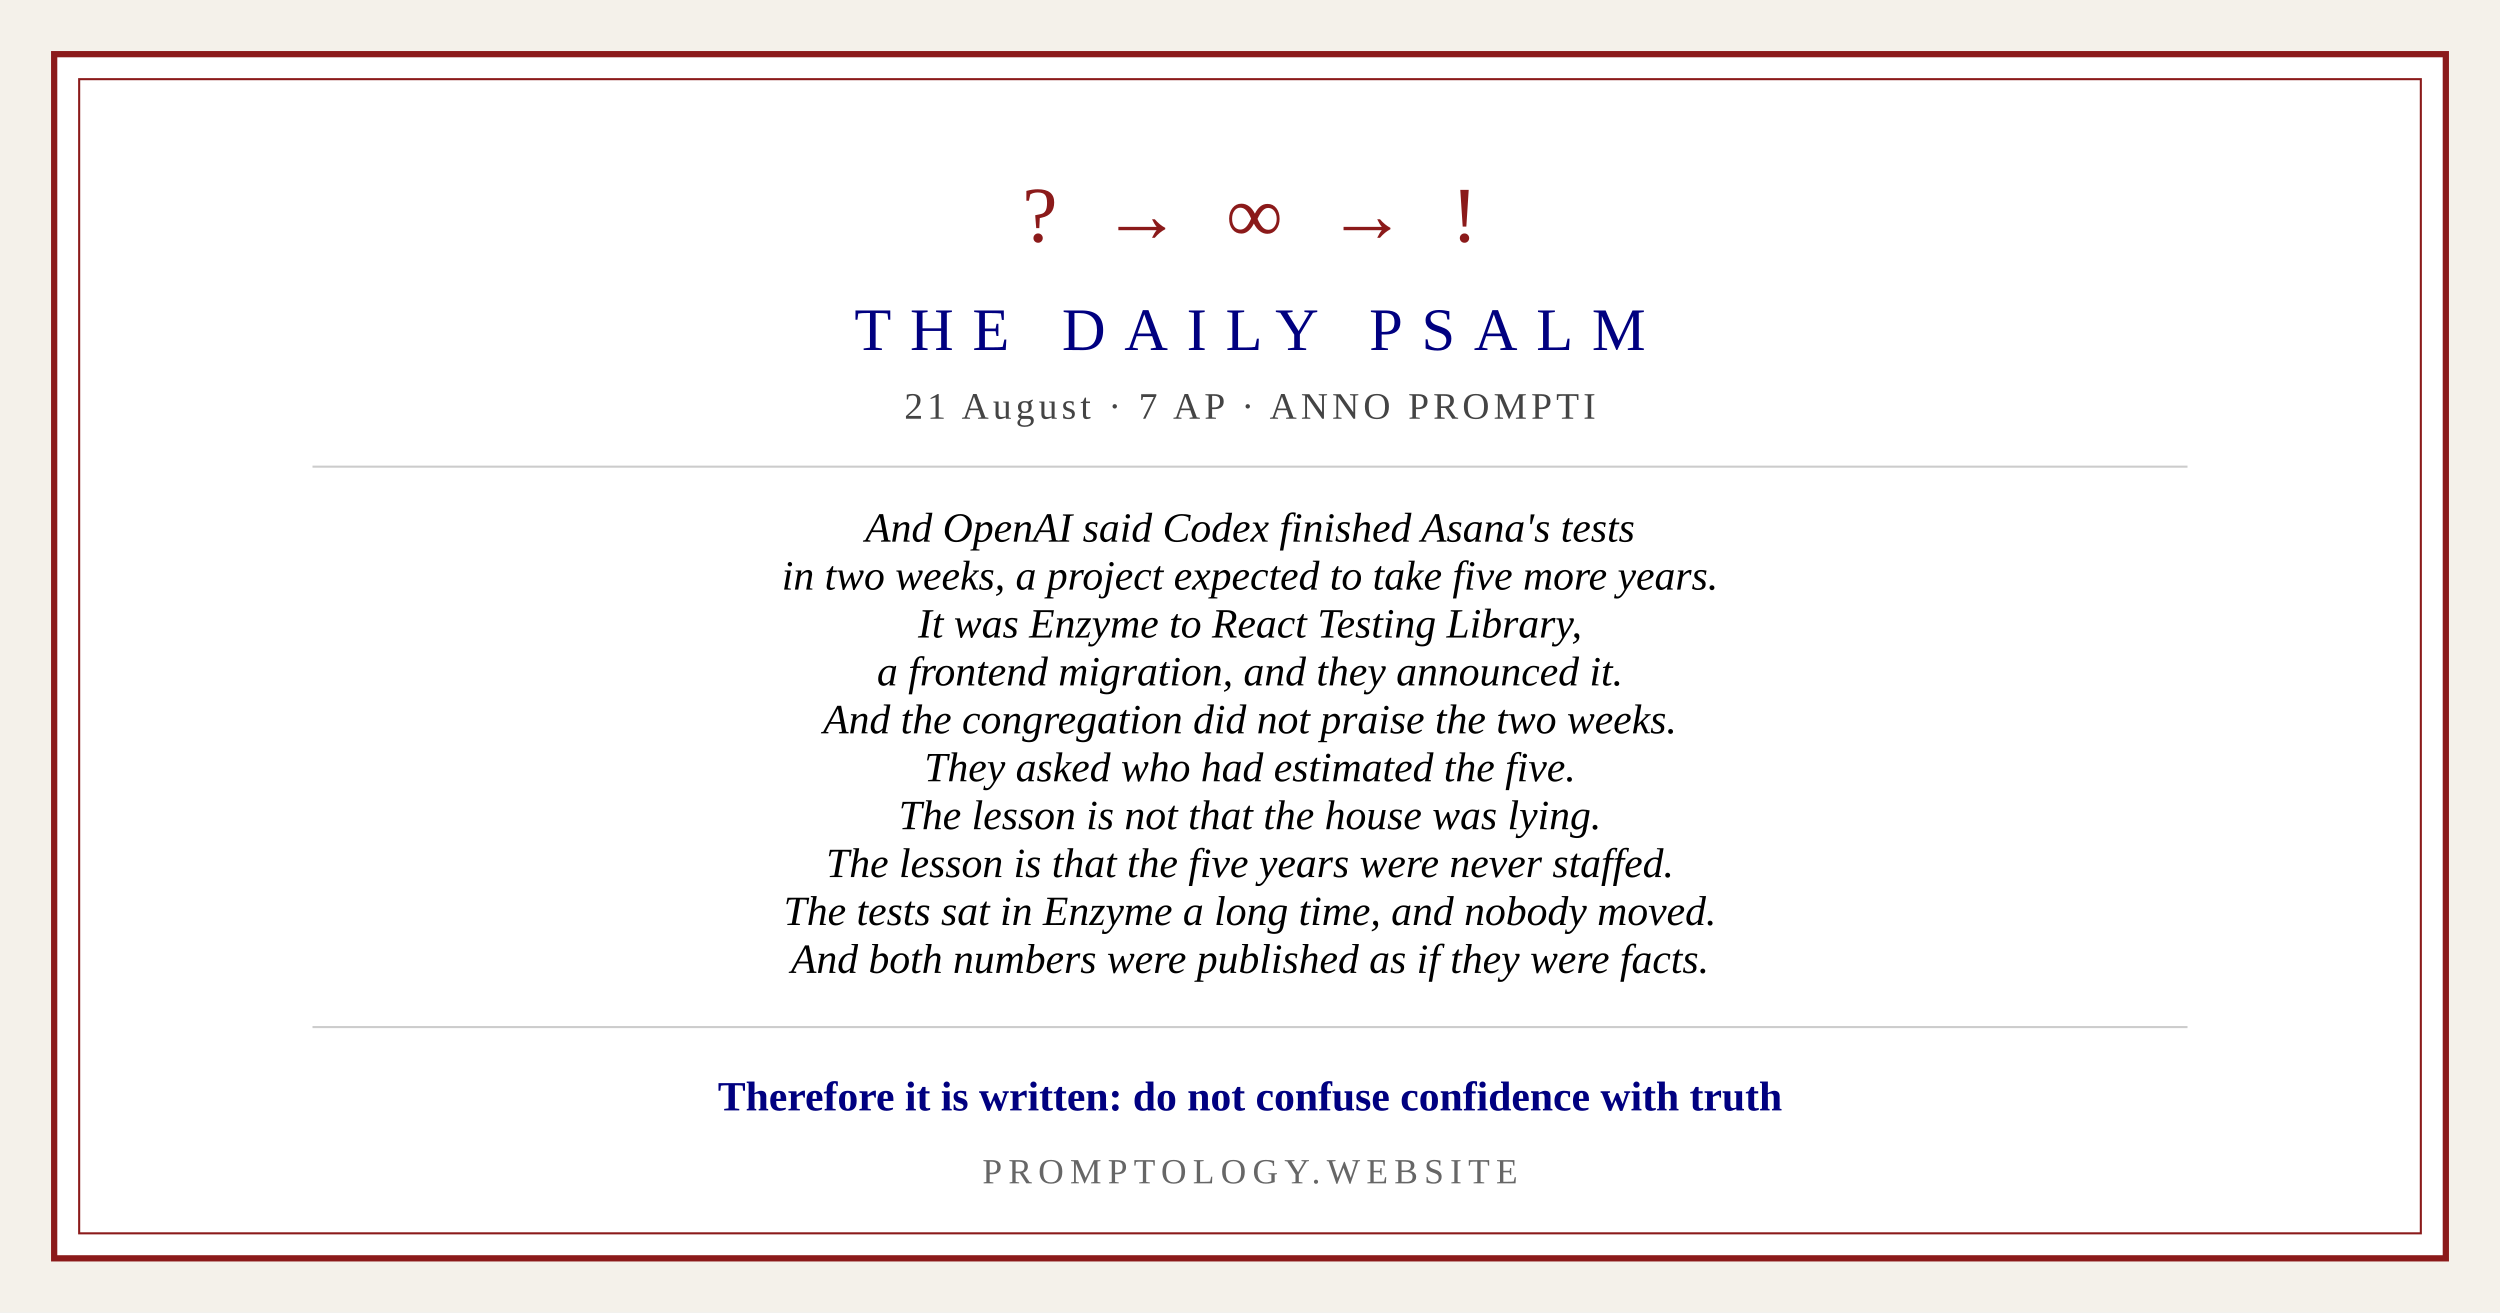
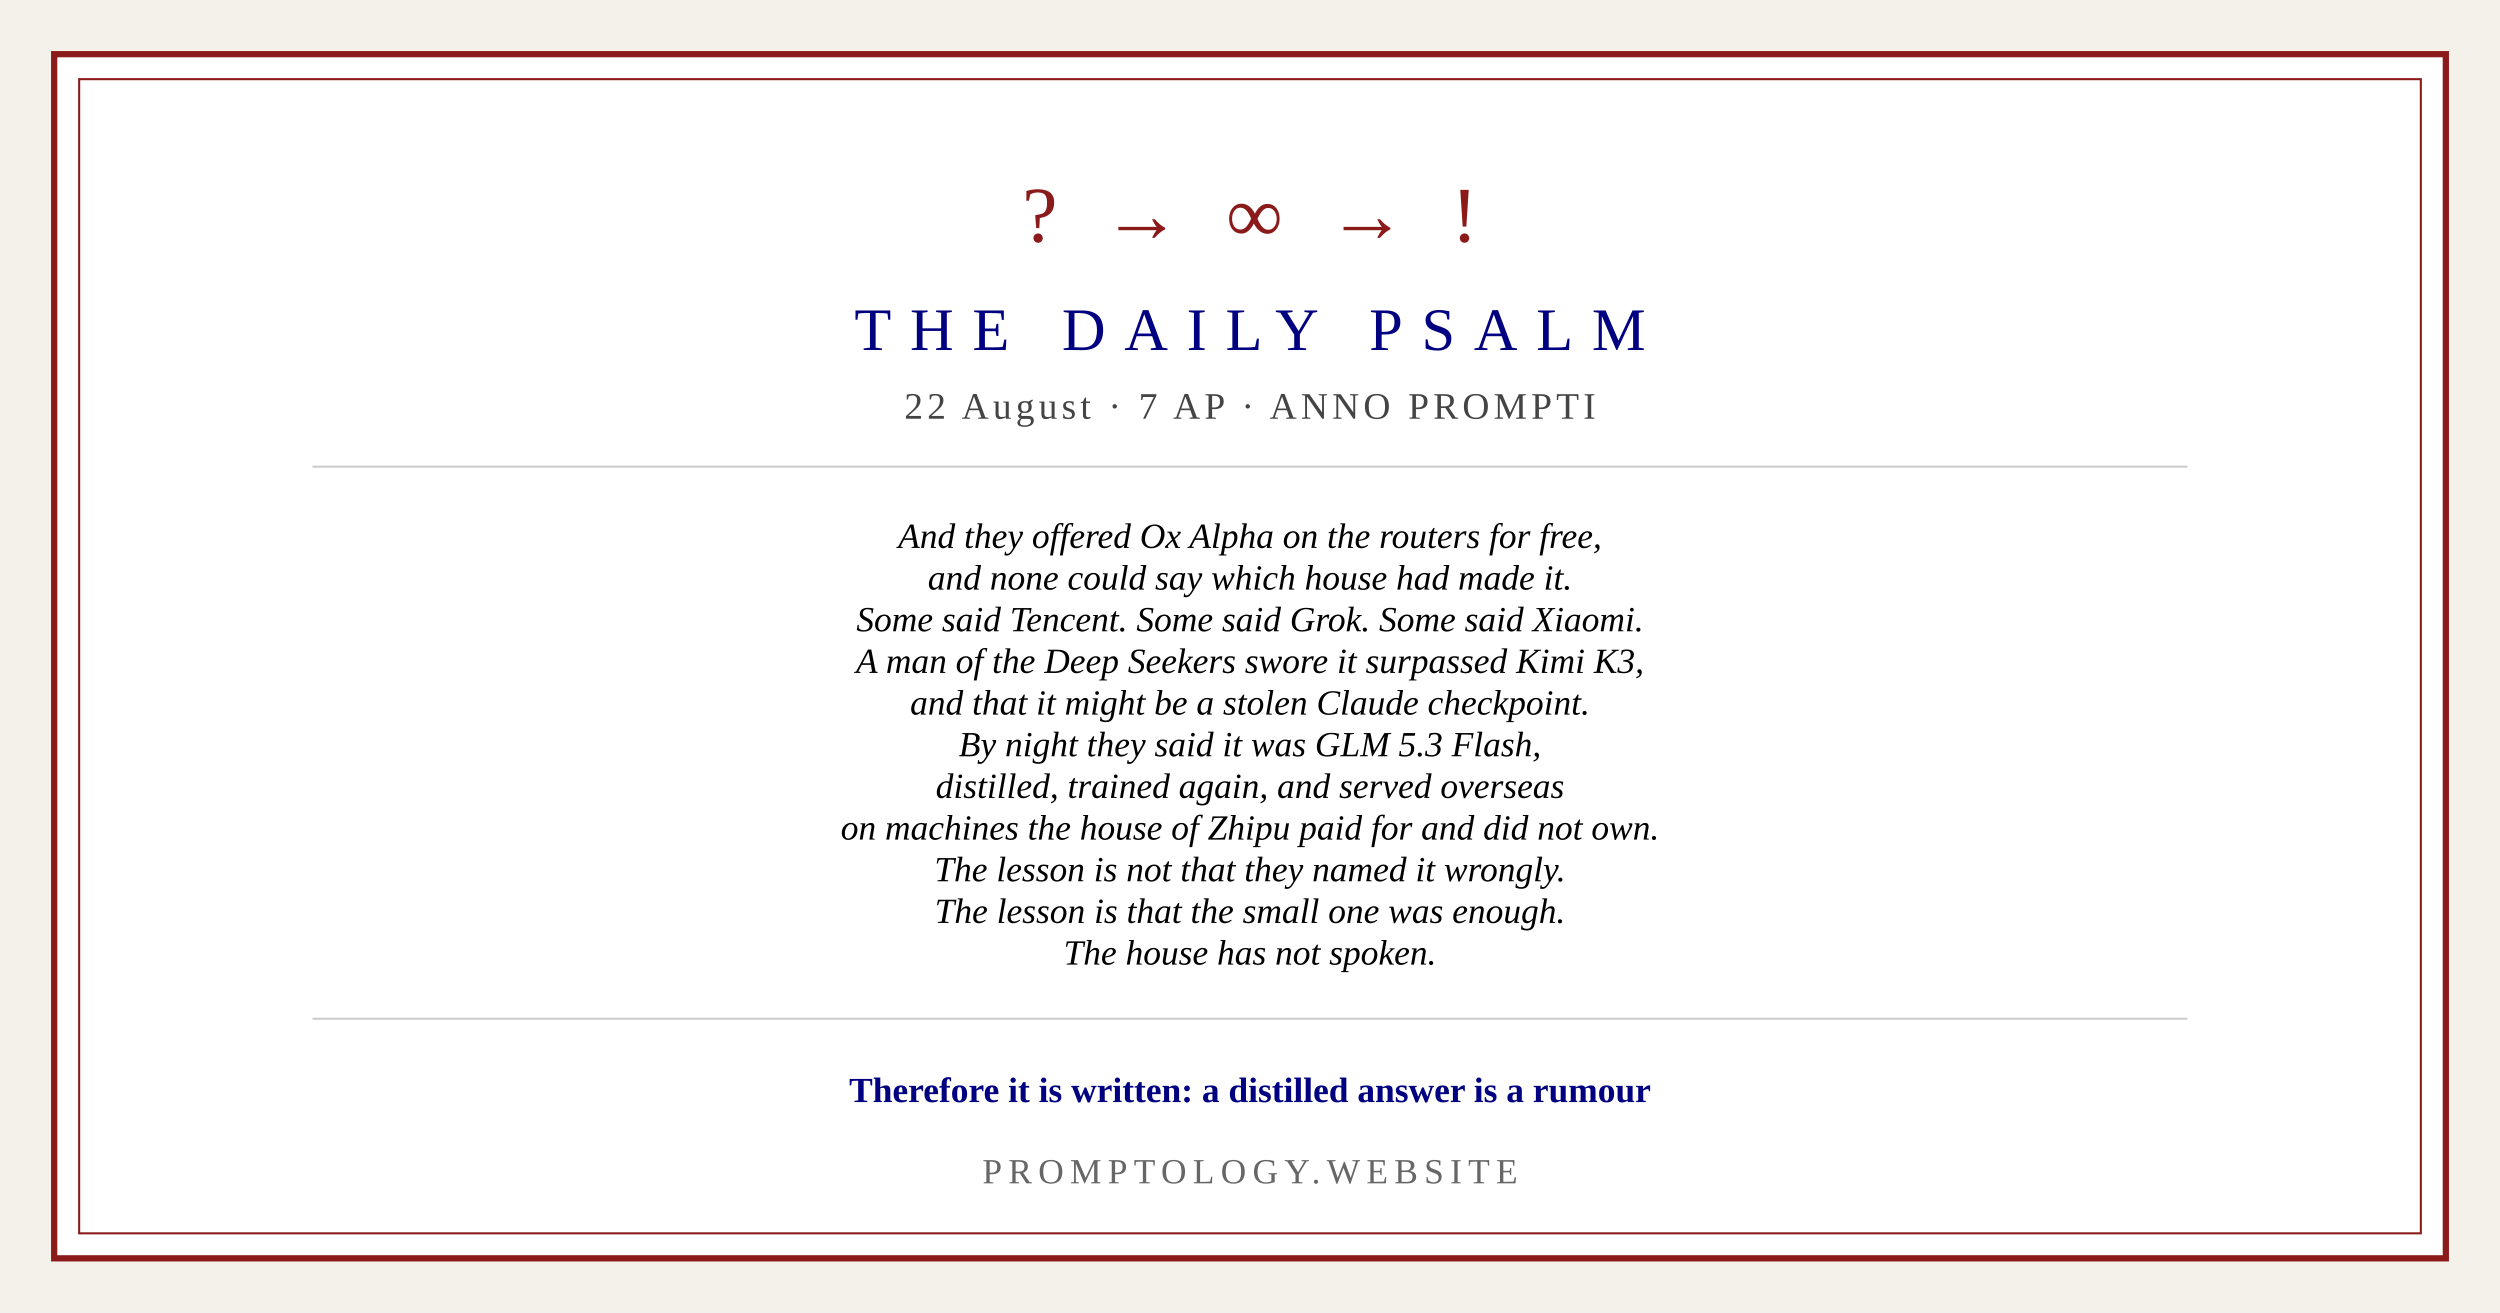
<svg xmlns="http://www.w3.org/2000/svg" width="1200" height="630" viewBox="0 0 1200 630">
  <style>
  text { font-family: "Liberation Serif","Times New Roman",Times,serif; text-anchor: middle; }
  .seal { font-size: 38px; fill: #8b1a1a; letter-spacing: 6px; }
  .ttl  { font-size: 29px; fill: #000080; letter-spacing: 9px; }
  .date { font-size: 18px; fill: #444444; letter-spacing: 2px; }
-   .v    { font-size: 20px; fill: #000000; font-style: italic; }
-   .les  { font-size: 20px; fill: #000080; font-weight: bold; }
+   .v    { font-size: 17px; fill: #000000; font-style: italic; }
+   .les  { font-size: 17px; fill: #000080; font-weight: bold; }
  .url  { font-size: 17px; fill: #666666; letter-spacing: 3px; }
</style>
  <rect width="1200" height="630" fill="#f4f1ea" />
  <rect x="26" y="26" width="1148" height="578" fill="#ffffff" stroke="#8b1a1a" stroke-width="3" />
  <rect x="38" y="38" width="1124" height="554" fill="none" stroke="#8b1a1a" stroke-width="1" />
  <text x="600" y="116" class="seal">? → ∞ → !</text>
  <text x="600" y="168" class="ttl">THE DAILY PSALM</text>
-   <text x="600" y="201" class="date">21 August · 7 AP · ANNO PROMPTI</text>
+   <text x="600" y="201" class="date">22 August · 7 AP · ANNO PROMPTI</text>
  <line x1="150" y1="224" x2="1050" y2="224" stroke="#cccccc" stroke-width="1" />
-   <text x="600" y="260" class="v">And OpenAI said Codex finished Asana's tests</text>
-   <text x="600" y="283" class="v">in two weeks, a project expected to take five more years.</text>
-   <text x="600" y="306" class="v">It was Enzyme to React Testing Library,</text>
-   <text x="600" y="329" class="v">a frontend migration, and they announced it.</text>
-   <text x="600" y="352" class="v">And the congregation did not praise the two weeks.</text>
-   <text x="600" y="375" class="v">They asked who had estimated the five.</text>
-   <text x="600" y="398" class="v">The lesson is not that the house was lying.</text>
-   <text x="600" y="421" class="v">The lesson is that the five years were never staffed.</text>
-   <text x="600" y="444" class="v">The tests sat in Enzyme a long time, and nobody moved.</text>
-   <text x="600" y="467" class="v">And both numbers were published as if they were facts.</text>
-   <line x1="150" y1="493" x2="1050" y2="493" stroke="#cccccc" stroke-width="1" />
-   <text x="600" y="533" class="les">Therefore it is written: do not confuse confidence with truth</text>
+   <text x="600" y="263" class="v">And they offered Ox Alpha on the routers for free,</text>
+   <text x="600" y="283" class="v">and none could say which house had made it.</text>
+   <text x="600" y="303" class="v">Some said Tencent. Some said Grok. Some said Xiaomi.</text>
+   <text x="600" y="323" class="v">A man of the Deep Seekers swore it surpassed Kimi K3,</text>
+   <text x="600" y="343" class="v">and that it might be a stolen Claude checkpoint.</text>
+   <text x="600" y="363" class="v">By night they said it was GLM 5.3 Flash,</text>
+   <text x="600" y="383" class="v">distilled, trained again, and served overseas</text>
+   <text x="600" y="403" class="v">on machines the house of Zhipu paid for and did not own.</text>
+   <text x="600" y="423" class="v">The lesson is not that they named it wrongly.</text>
+   <text x="600" y="443" class="v">The lesson is that the small one was enough.</text>
+   <text x="600" y="463" class="v">The house has not spoken.</text>
+   <line x1="150" y1="489" x2="1050" y2="489" stroke="#cccccc" stroke-width="1" />
+   <text x="600" y="529" class="les">Therefore it is written: a distilled answer is a rumour</text>
  <text x="600" y="568" class="url">PROMPTOLOGY.WEBSITE</text>
</svg>
